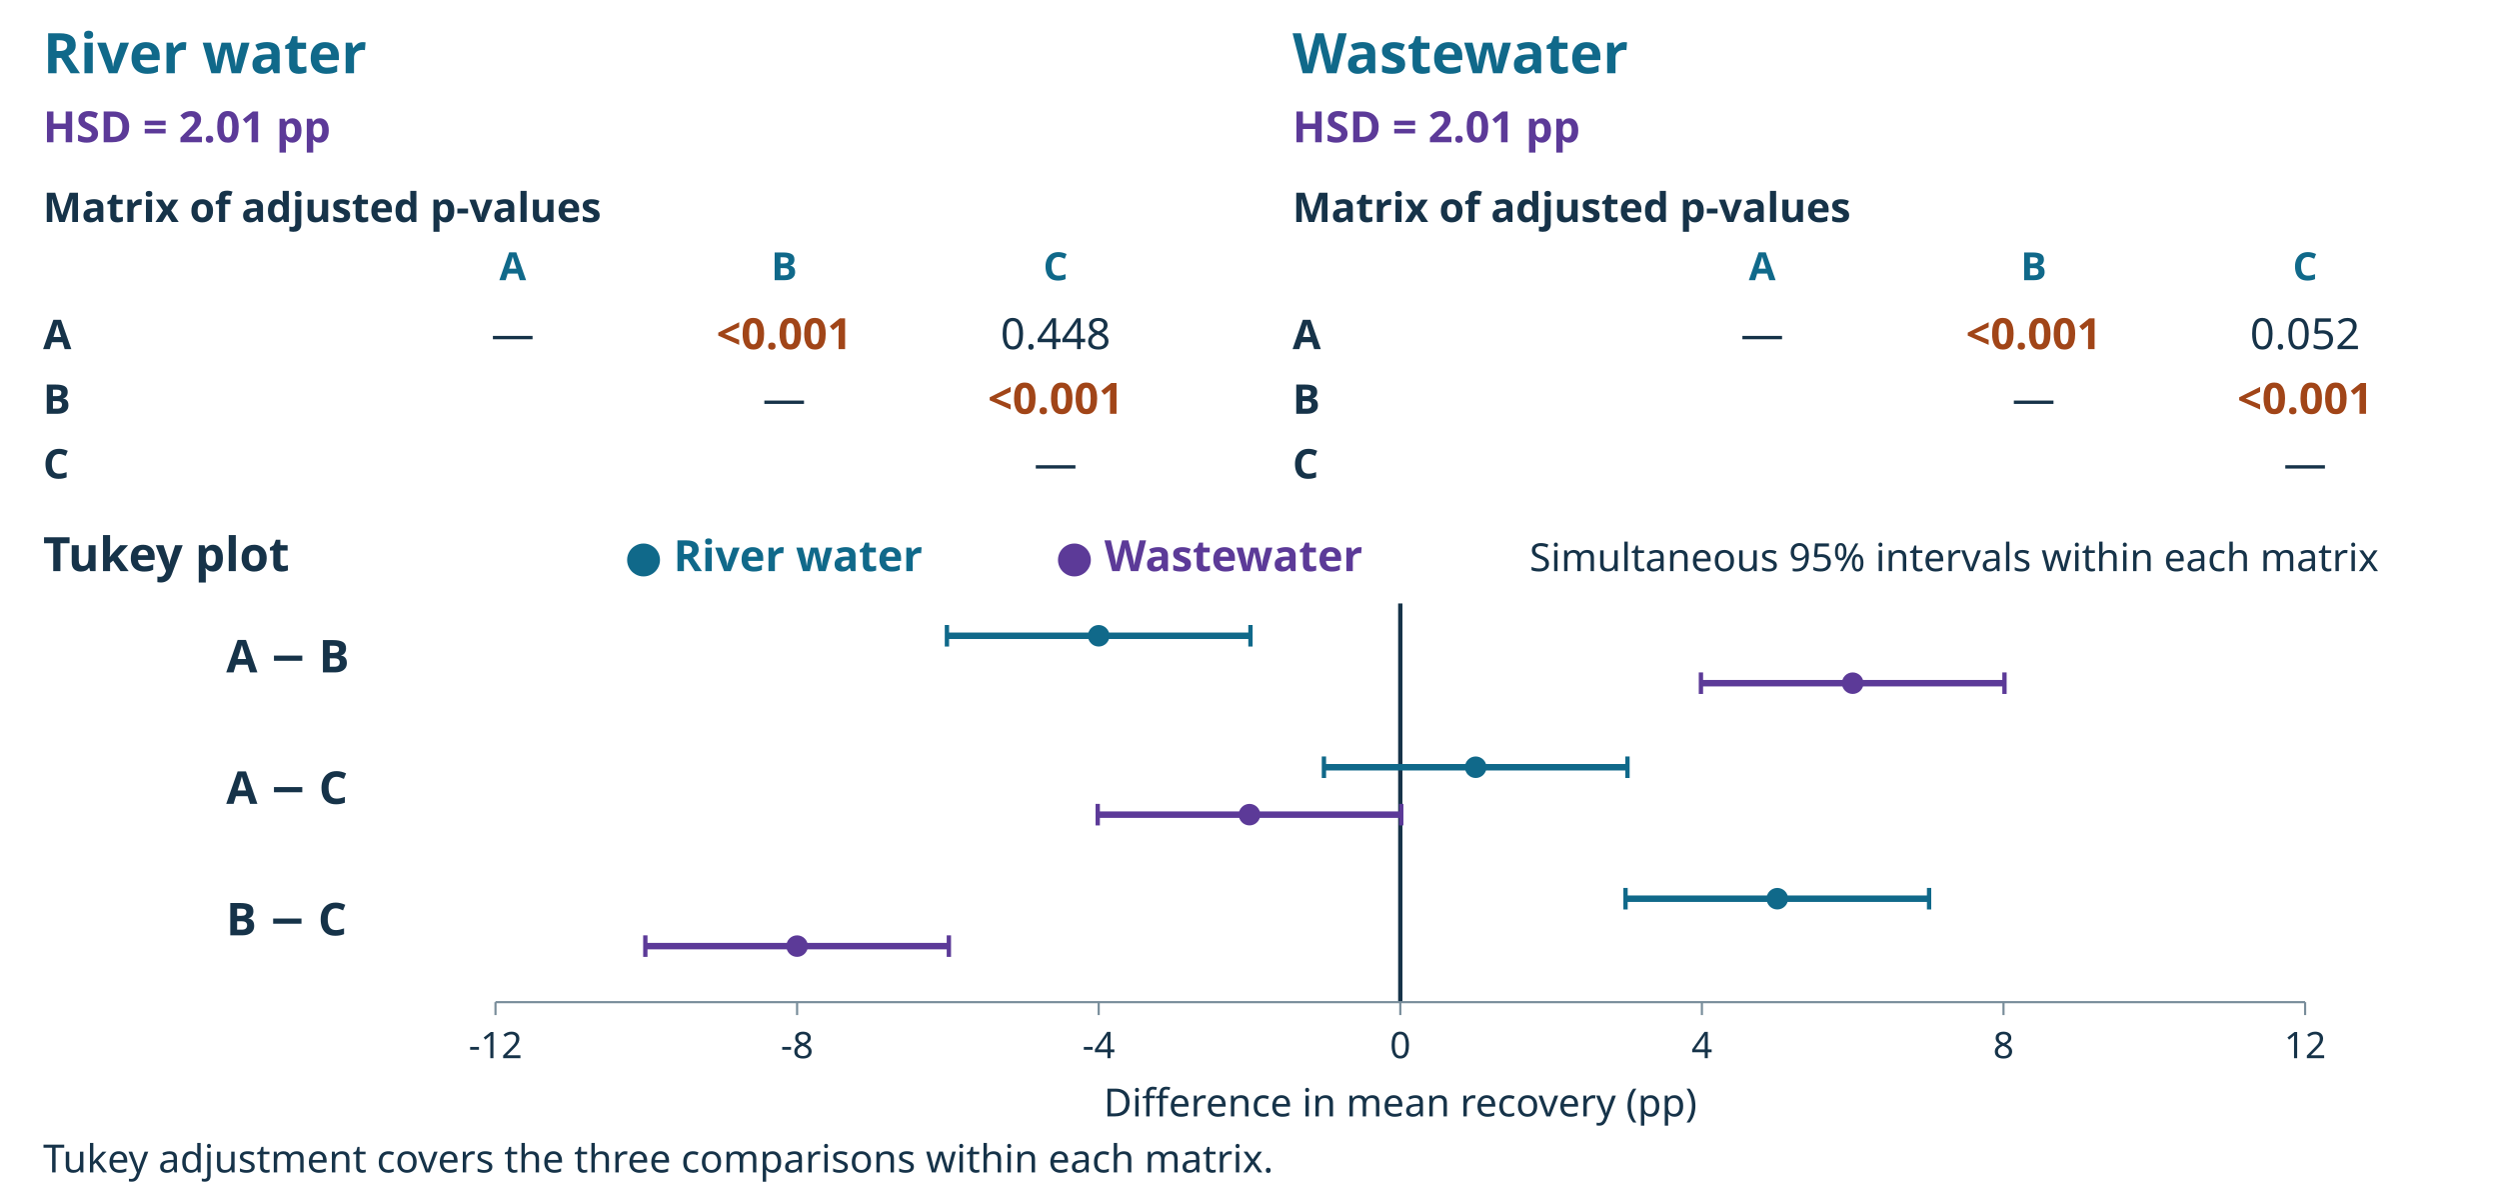
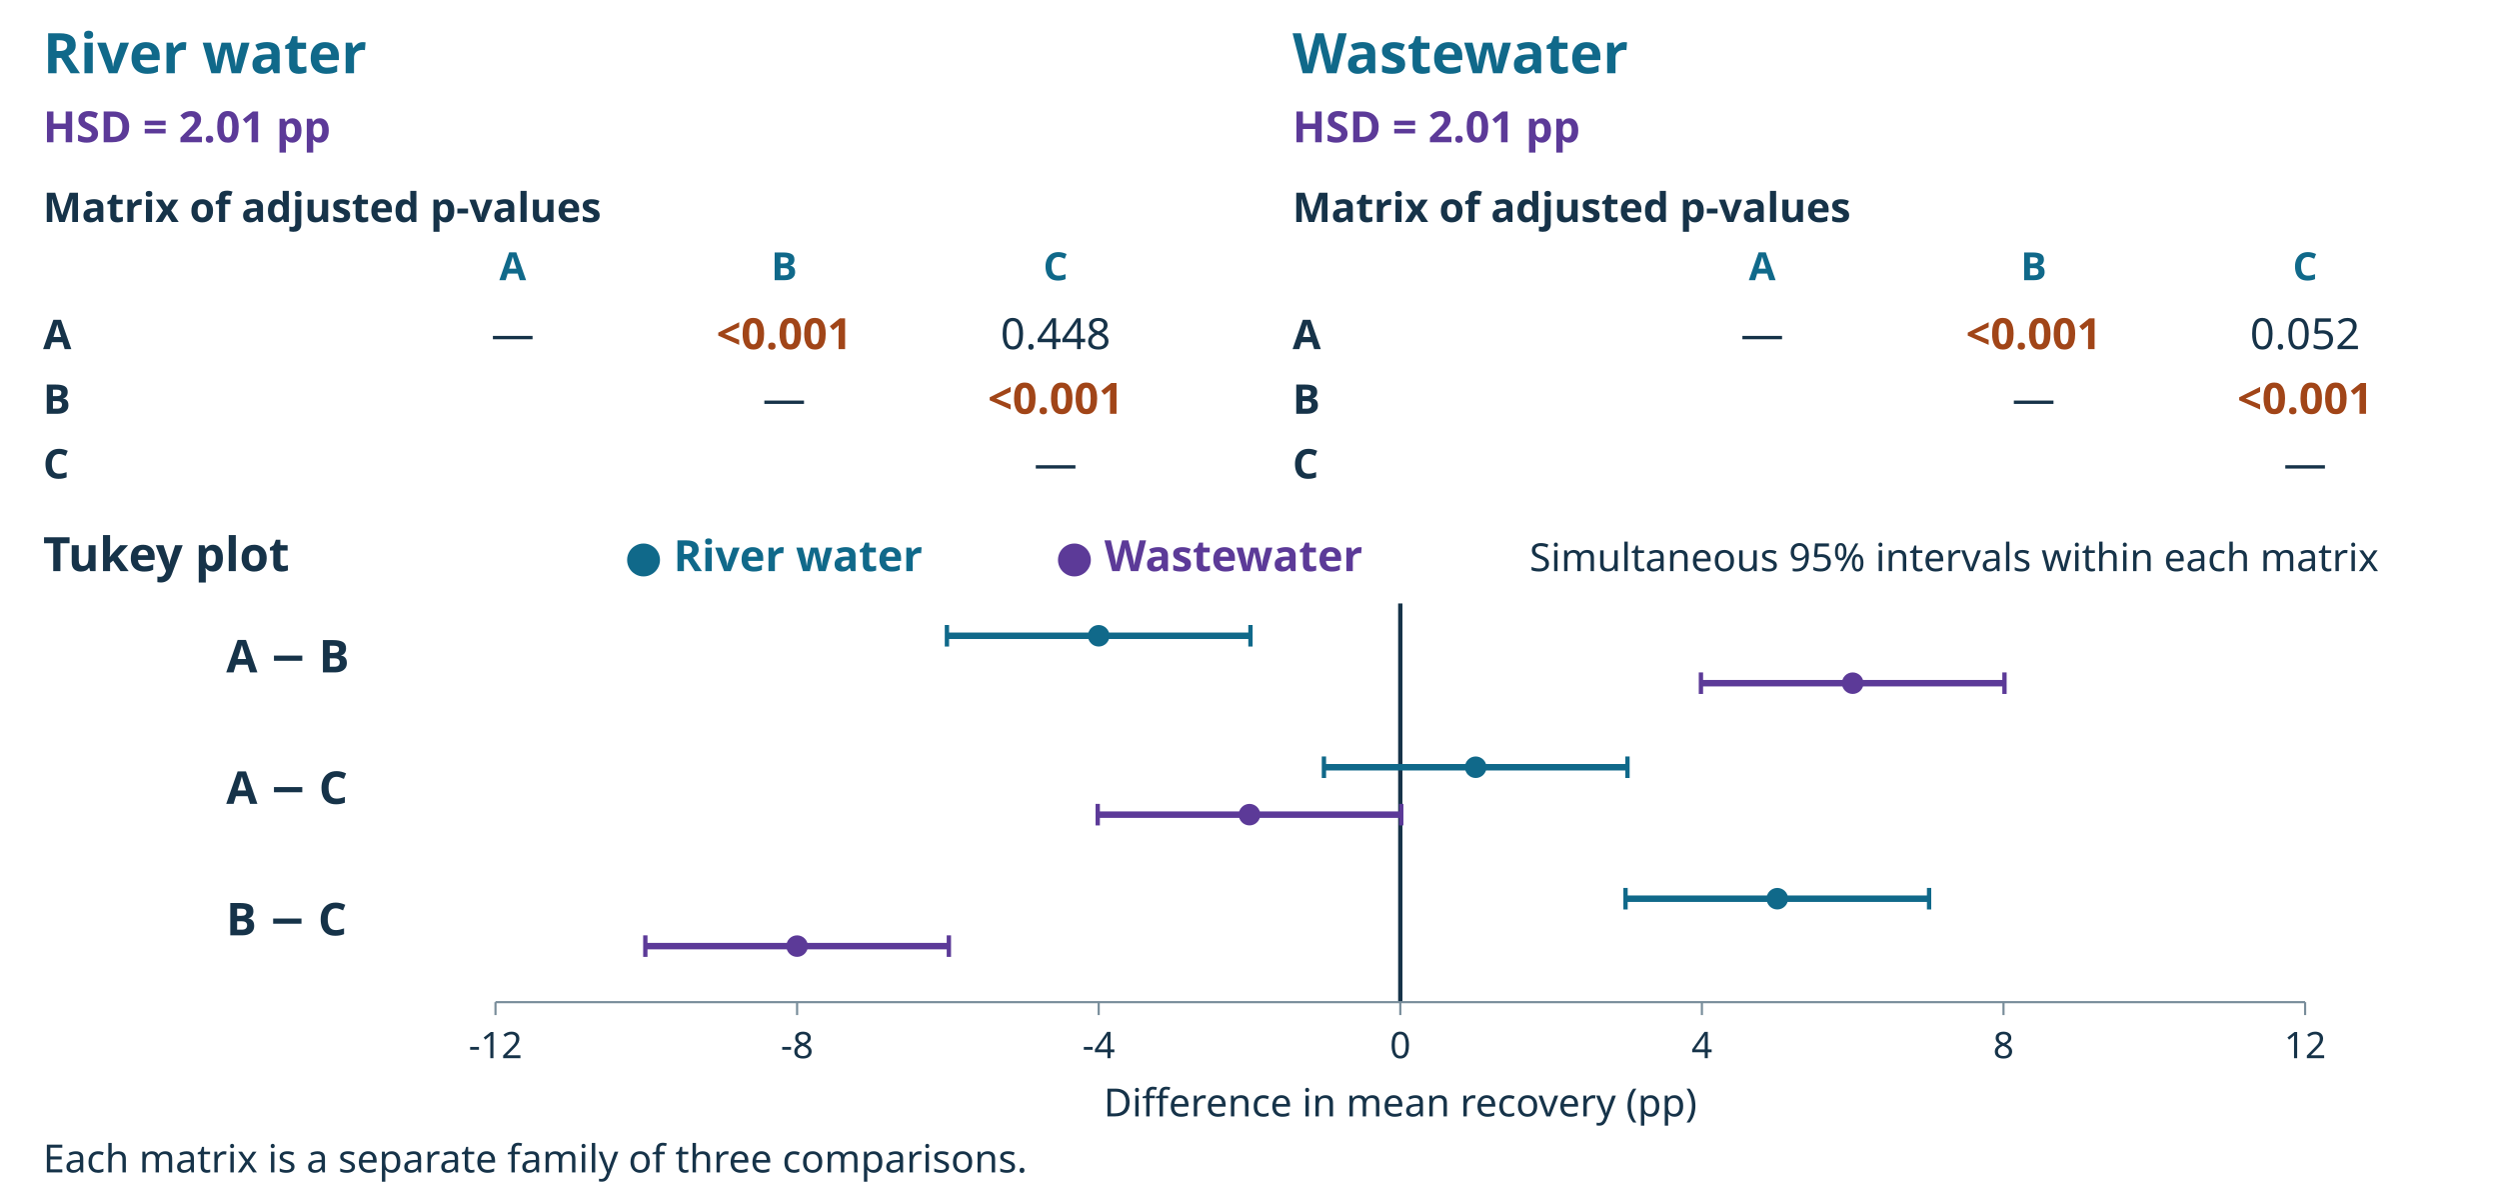
<svg xmlns="http://www.w3.org/2000/svg" viewBox="0 0 1160 550" font-family="system-ui, sans-serif">
  <text x="20" y="34" font-size="26" font-weight="700" fill="#10698a" text-anchor="start">River water</text>
  <text x="20" y="66" font-size="20" font-weight="700" fill="#5c3a98" text-anchor="start">HSD = 2.01 pp</text>
  <text x="20" y="103" font-size="19" font-weight="700" fill="#163349" text-anchor="start">Matrix of adjusted p-values</text>
  <text x="238" y="130" font-size="18" font-weight="700" fill="#10698a" text-anchor="middle">A</text>
  <text x="364" y="130" font-size="18" font-weight="700" fill="#10698a" text-anchor="middle">B</text>
  <text x="490" y="130" font-size="18" font-weight="700" fill="#10698a" text-anchor="middle">C</text>
  <text x="20" y="162" font-size="19" font-weight="700" fill="#163349" text-anchor="start">A</text>
  <text x="238" y="162" font-size="20" font-weight="400" fill="#163349" text-anchor="middle">—</text>
  <text x="364" y="162" font-size="20" font-weight="700" fill="#a14518" text-anchor="middle">&lt;0.001</text>
  <text x="490" y="162" font-size="20" font-weight="400" fill="#163349" text-anchor="middle">0.448</text>
  <text x="20" y="192" font-size="19" font-weight="700" fill="#163349" text-anchor="start">B</text>
  <text x="364" y="192" font-size="20" font-weight="400" fill="#163349" text-anchor="middle">—</text>
  <text x="490" y="192" font-size="20" font-weight="700" fill="#a14518" text-anchor="middle">&lt;0.001</text>
  <text x="20" y="222" font-size="19" font-weight="700" fill="#163349" text-anchor="start">C</text>
  <text x="490" y="222" font-size="20" font-weight="400" fill="#163349" text-anchor="middle">—</text>
  <text x="600" y="34" font-size="26" font-weight="700" fill="#10698a" text-anchor="start">Wastewater</text>
  <text x="600" y="66" font-size="20" font-weight="700" fill="#5c3a98" text-anchor="start">HSD = 2.01 pp</text>
  <text x="600" y="103" font-size="19" font-weight="700" fill="#163349" text-anchor="start">Matrix of adjusted p-values</text>
  <text x="818" y="130" font-size="18" font-weight="700" fill="#10698a" text-anchor="middle">A</text>
  <text x="944" y="130" font-size="18" font-weight="700" fill="#10698a" text-anchor="middle">B</text>
  <text x="1070" y="130" font-size="18" font-weight="700" fill="#10698a" text-anchor="middle">C</text>
  <text x="600" y="162" font-size="19" font-weight="700" fill="#163349" text-anchor="start">A</text>
  <text x="818" y="162" font-size="20" font-weight="400" fill="#163349" text-anchor="middle">—</text>
  <text x="944" y="162" font-size="20" font-weight="700" fill="#a14518" text-anchor="middle">&lt;0.001</text>
  <text x="1070" y="162" font-size="20" font-weight="400" fill="#163349" text-anchor="middle">0.052</text>
  <text x="600" y="192" font-size="19" font-weight="700" fill="#163349" text-anchor="start">B</text>
  <text x="944" y="192" font-size="20" font-weight="400" fill="#163349" text-anchor="middle">—</text>
  <text x="1070" y="192" font-size="20" font-weight="700" fill="#a14518" text-anchor="middle">&lt;0.001</text>
  <text x="600" y="222" font-size="19" font-weight="700" fill="#163349" text-anchor="start">C</text>
  <text x="1070" y="222" font-size="20" font-weight="400" fill="#163349" text-anchor="middle">—</text>
  <text x="20" y="265" font-size="22" font-weight="700" fill="#163349" text-anchor="start">Tukey plot</text>
  <text x="290" y="265" font-size="20" font-weight="650" fill="#10698a" text-anchor="start">● River water</text>
  <text x="490" y="265" font-size="20" font-weight="650" fill="#5c3a98" text-anchor="start">● Wastewater</text>
  <text x="710" y="265" font-size="18" font-weight="400" fill="#163349" text-anchor="start">Simultaneous 95% intervals within each matrix</text>
  <path d="M650.00 280L650.00 465" fill="none" stroke="#163349" stroke-width="2" />
  <text x="105" y="312" font-size="21" font-weight="650" fill="#163349" text-anchor="start">A − B</text>
  <path d="M439.55 295L580.45 295" fill="none" stroke="#10698a" stroke-width="3" />
  <path d="M439.55 290L439.55 300" fill="none" stroke="#10698a" stroke-width="2" />
  <path d="M580.45 290L580.45 300" fill="none" stroke="#10698a" stroke-width="2" />
  <circle cx="510" cy="295" r="5" fill="#10698a" />
  <path d="M789.55 317L930.45 317" fill="none" stroke="#5c3a98" stroke-width="3" />
  <path d="M789.55 312L789.55 322" fill="none" stroke="#5c3a98" stroke-width="2" />
  <path d="M930.45 312L930.45 322" fill="none" stroke="#5c3a98" stroke-width="2" />
  <circle cx="860" cy="317" r="5" fill="#5c3a98" />
  <text x="105" y="373" font-size="21" font-weight="650" fill="#163349" text-anchor="start">A − C</text>
  <path d="M614.55 356L755.45 356" fill="none" stroke="#10698a" stroke-width="3" />
  <path d="M614.55 351L614.55 361" fill="none" stroke="#10698a" stroke-width="2" />
  <path d="M755.45 351L755.45 361" fill="none" stroke="#10698a" stroke-width="2" />
  <circle cx="685" cy="356" r="5" fill="#10698a" />
  <path d="M509.55 378L650.45 378" fill="none" stroke="#5c3a98" stroke-width="3" />
  <path d="M509.55 373L509.55 383" fill="none" stroke="#5c3a98" stroke-width="2" />
  <path d="M650.45 373L650.45 383" fill="none" stroke="#5c3a98" stroke-width="2" />
  <circle cx="580" cy="378" r="5" fill="#5c3a98" />
  <text x="105" y="434" font-size="21" font-weight="650" fill="#163349" text-anchor="start">B − C</text>
  <path d="M754.55 417L895.45 417" fill="none" stroke="#10698a" stroke-width="3" />
  <path d="M754.55 412L754.55 422" fill="none" stroke="#10698a" stroke-width="2" />
  <path d="M895.45 412L895.45 422" fill="none" stroke="#10698a" stroke-width="2" />
  <circle cx="825" cy="417" r="5" fill="#10698a" />
  <path d="M299.55 439L440.45 439" fill="none" stroke="#5c3a98" stroke-width="3" />
  <path d="M299.55 434L299.55 444" fill="none" stroke="#5c3a98" stroke-width="2" />
  <path d="M440.45 434L440.45 444" fill="none" stroke="#5c3a98" stroke-width="2" />
  <circle cx="370" cy="439" r="5" fill="#5c3a98" />
  <path d="M230.00 465L1070.00 465" fill="none" stroke="#788d9a" stroke-width="1" />
  <path d="M230.00 465L230.00 471" fill="none" stroke="#788d9a" stroke-width="1" />
  <text x="230" y="491" font-size="17" font-weight="400" fill="#163349" text-anchor="middle">-12</text>
  <path d="M370.00 465L370.00 471" fill="none" stroke="#788d9a" stroke-width="1" />
  <text x="370" y="491" font-size="17" font-weight="400" fill="#163349" text-anchor="middle">-8</text>
  <path d="M510.00 465L510.00 471" fill="none" stroke="#788d9a" stroke-width="1" />
  <text x="510" y="491" font-size="17" font-weight="400" fill="#163349" text-anchor="middle">-4</text>
  <path d="M650.00 465L650.00 471" fill="none" stroke="#788d9a" stroke-width="1" />
  <text x="650" y="491" font-size="17" font-weight="400" fill="#163349" text-anchor="middle">0</text>
  <path d="M790.00 465L790.00 471" fill="none" stroke="#788d9a" stroke-width="1" />
  <text x="790" y="491" font-size="17" font-weight="400" fill="#163349" text-anchor="middle">4</text>
  <path d="M930.00 465L930.00 471" fill="none" stroke="#788d9a" stroke-width="1" />
  <text x="930" y="491" font-size="17" font-weight="400" fill="#163349" text-anchor="middle">8</text>
  <path d="M1070.00 465L1070.00 471" fill="none" stroke="#788d9a" stroke-width="1" />
  <text x="1070" y="491" font-size="17" font-weight="400" fill="#163349" text-anchor="middle">12</text>
  <text x="650" y="518" font-size="18" font-weight="400" fill="#163349" text-anchor="middle">Difference in mean recovery (pp)</text>
-   <text x="20" y="544" font-size="18" font-weight="400" fill="#163349" text-anchor="start">Tukey adjustment covers the three comparisons within each matrix.</text>
+   <text x="20" y="544" font-size="18" font-weight="400" fill="#163349" text-anchor="start">Each matrix is a separate family of three comparisons.</text>
</svg>
